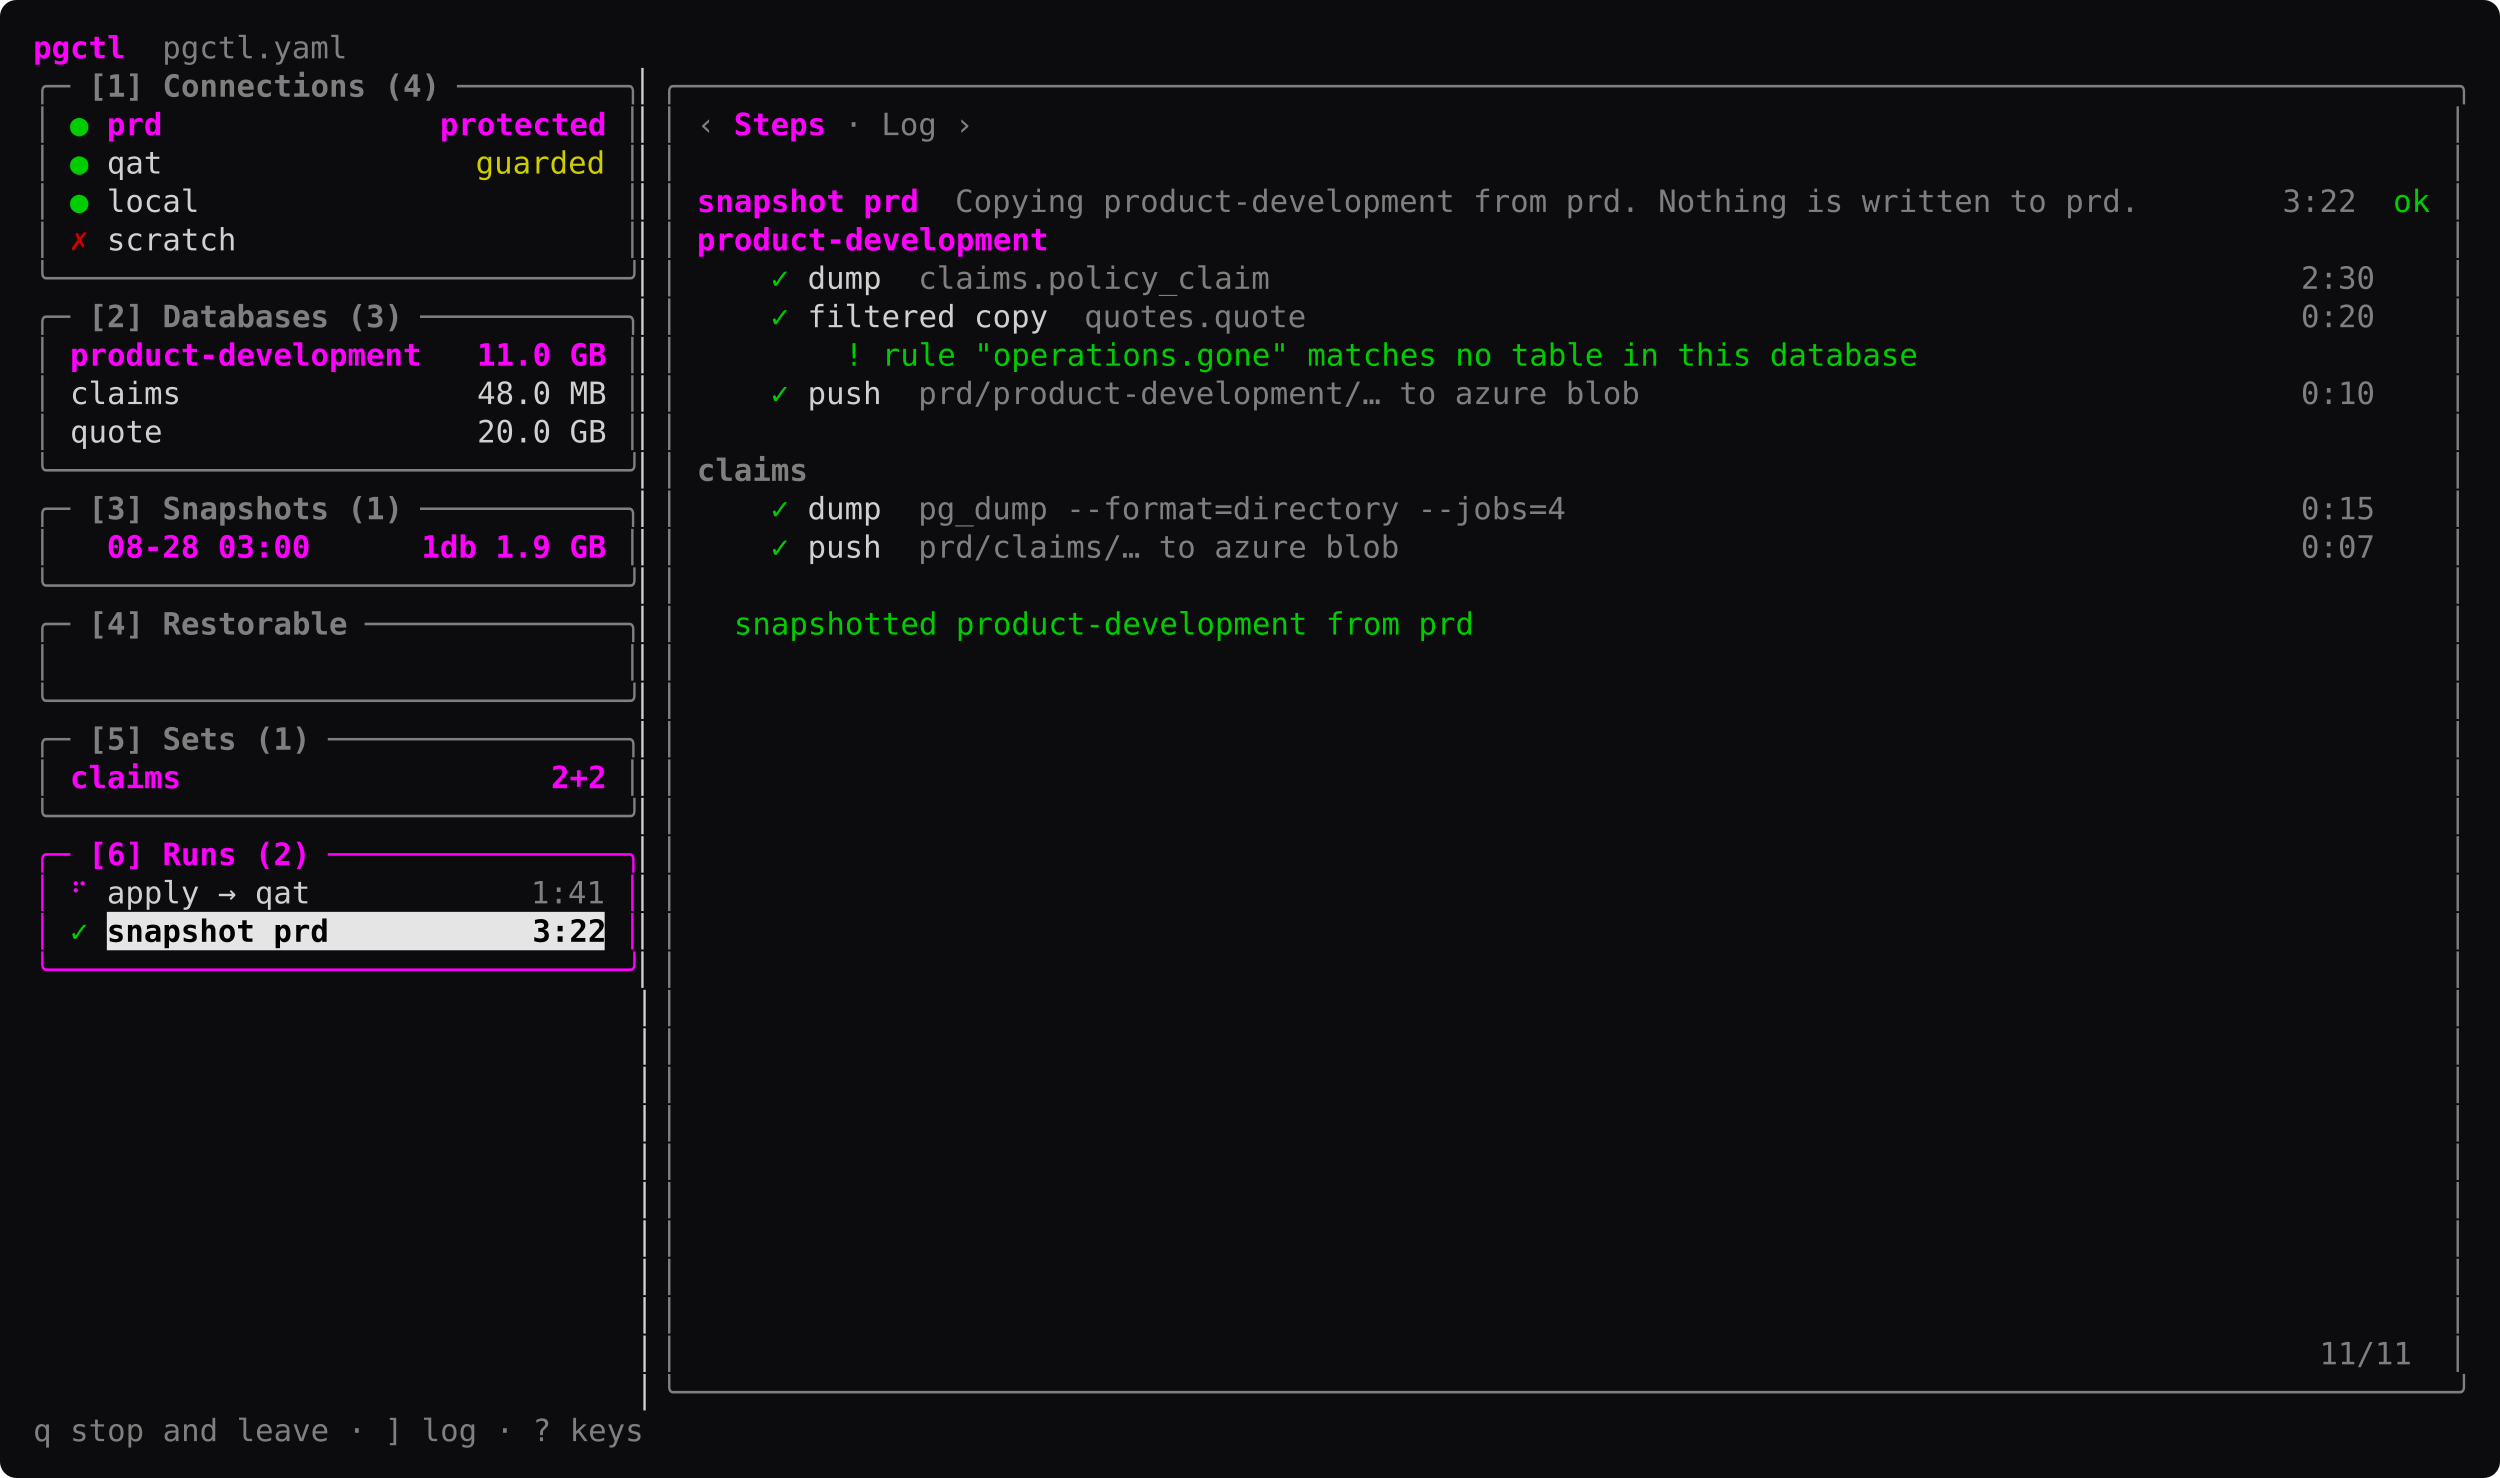
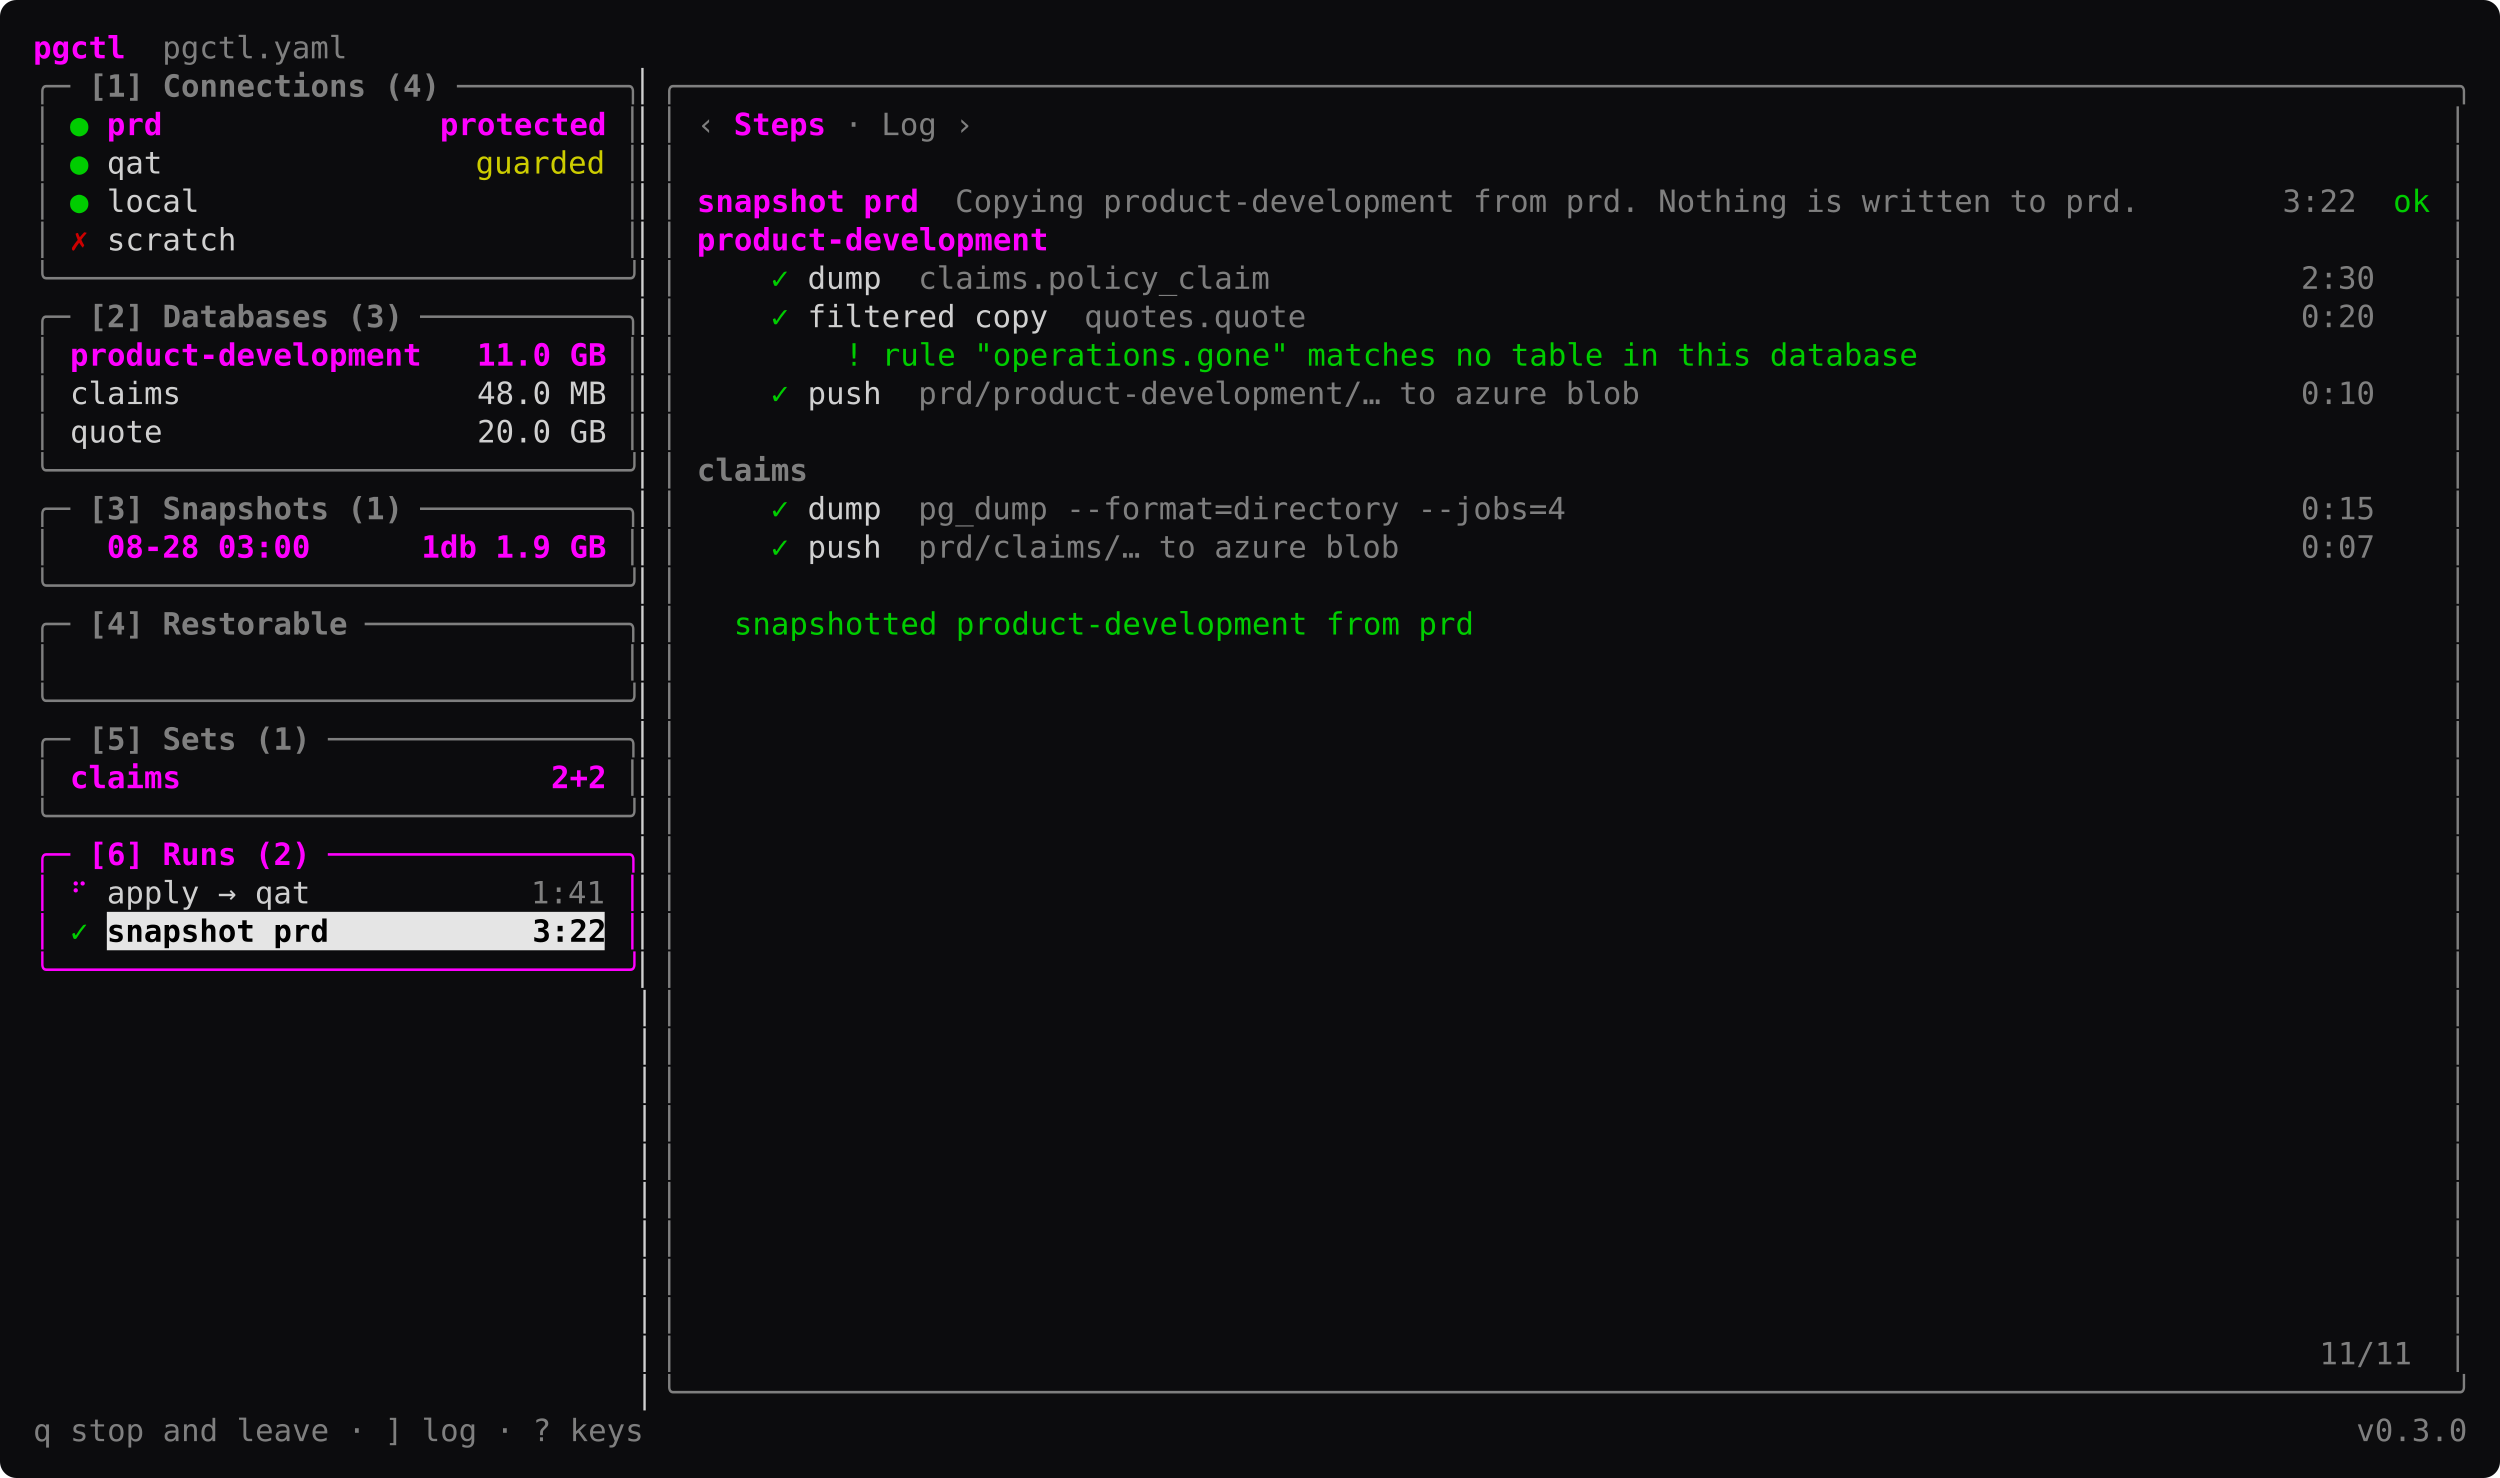
<svg xmlns="http://www.w3.org/2000/svg" width="1057.6" height="625.25" viewBox="0 0 1057.6 625.25" font-family="ui-monospace, 'SF Mono', SFMono-Regular, Menlo, Consolas, 'DejaVu Sans Mono', monospace" font-size="13" role="img">
  <rect width="1057.6" height="625.25" rx="7" fill="#0c0c0e" />
  <rect x="45.2" y="385.75" width="210.6" height="16.25" fill="#e5e5e5" />
  <text x="14" y="24.68" textLength="39" lengthAdjust="spacing" fill="#ff00ff" font-weight="600" xml:space="preserve">pgctl</text>
  <text x="53" y="24.68" textLength="93.6" lengthAdjust="spacing" fill="#7f7f7f" xml:space="preserve">  pgctl.yaml</text>
  <text x="14" y="40.92" textLength="15.6" lengthAdjust="spacing" fill="#7f7f7f" xml:space="preserve">╭─</text>
  <text x="29.6" y="40.92" textLength="156" lengthAdjust="spacing" fill="#7f7f7f" font-weight="600" xml:space="preserve"> [1] Connections (4)</text>
  <text x="193.4" y="40.92" textLength="78" lengthAdjust="spacing" fill="#7f7f7f" xml:space="preserve">─────────╮</text>
  <text x="271.4" y="40.92" textLength="7.8" lengthAdjust="spacing" fill="#d0d0d0" xml:space="preserve">▏</text>
  <text x="279.2" y="40.92" textLength="764.4" lengthAdjust="spacing" fill="#7f7f7f" xml:space="preserve">╭────────────────────────────────────────────────────────────────────────────────────────────────╮</text>
  <text x="14" y="57.17" textLength="7.8" lengthAdjust="spacing" fill="#7f7f7f" xml:space="preserve">│</text>
  <text x="29.6" y="57.17" textLength="7.8" lengthAdjust="spacing" fill="#00cd00" xml:space="preserve">●</text>
  <text x="45.2" y="57.17" textLength="210.6" lengthAdjust="spacing" fill="#ff00ff" font-weight="600" xml:space="preserve">prd               protected</text>
  <text x="263.6" y="57.17" textLength="7.8" lengthAdjust="spacing" fill="#7f7f7f" xml:space="preserve">│</text>
  <text x="271.4" y="57.17" textLength="7.8" lengthAdjust="spacing" fill="#d0d0d0" xml:space="preserve">▏</text>
  <text x="279.2" y="57.17" textLength="7.8" lengthAdjust="spacing" fill="#7f7f7f" xml:space="preserve">│</text>
  <text x="294.8" y="57.17" textLength="7.8" lengthAdjust="spacing" fill="#7f7f7f" xml:space="preserve">‹</text>
  <text x="310.4" y="57.17" textLength="7.8" lengthAdjust="spacing" fill="#ff00ff" font-weight="600" xml:space="preserve">S</text>
  <text x="318.2" y="57.17" textLength="7.8" lengthAdjust="spacing" fill="#ff00ff" font-weight="600" xml:space="preserve">t</text>
  <text x="326" y="57.17" textLength="7.8" lengthAdjust="spacing" fill="#ff00ff" font-weight="600" xml:space="preserve">e</text>
  <text x="333.8" y="57.17" textLength="7.8" lengthAdjust="spacing" fill="#ff00ff" font-weight="600" xml:space="preserve">p</text>
  <text x="341.6" y="57.17" textLength="7.8" lengthAdjust="spacing" fill="#ff00ff" font-weight="600" xml:space="preserve">s</text>
  <text x="357.2" y="57.17" textLength="7.8" lengthAdjust="spacing" fill="#7f7f7f" xml:space="preserve">·</text>
  <text x="365" y="57.17" textLength="31.2" lengthAdjust="spacing" fill="#7f7f7f" xml:space="preserve"> Log</text>
  <text x="404" y="57.17" textLength="7.8" lengthAdjust="spacing" fill="#7f7f7f" xml:space="preserve">›</text>
  <text x="1035.8" y="57.17" textLength="7.8" lengthAdjust="spacing" fill="#7f7f7f" xml:space="preserve">│</text>
  <text x="14" y="73.42" textLength="7.8" lengthAdjust="spacing" fill="#7f7f7f" xml:space="preserve">│</text>
  <text x="29.6" y="73.42" textLength="7.8" lengthAdjust="spacing" fill="#00cd00" xml:space="preserve">●</text>
  <text x="45.2" y="73.42" textLength="23.4" lengthAdjust="spacing" fill="#d0d0d0" xml:space="preserve">qat</text>
  <text x="201.2" y="73.42" textLength="54.6" lengthAdjust="spacing" fill="#cdcd00" xml:space="preserve">guarded</text>
  <text x="263.6" y="73.42" textLength="7.8" lengthAdjust="spacing" fill="#7f7f7f" xml:space="preserve">│</text>
  <text x="271.4" y="73.42" textLength="7.8" lengthAdjust="spacing" fill="#d0d0d0" xml:space="preserve">▏</text>
  <text x="279.2" y="73.42" textLength="7.8" lengthAdjust="spacing" fill="#7f7f7f" xml:space="preserve">│</text>
  <text x="1035.8" y="73.42" textLength="7.8" lengthAdjust="spacing" fill="#7f7f7f" xml:space="preserve">│</text>
  <text x="14" y="89.67" textLength="7.8" lengthAdjust="spacing" fill="#7f7f7f" xml:space="preserve">│</text>
  <text x="29.6" y="89.67" textLength="7.8" lengthAdjust="spacing" fill="#00cd00" xml:space="preserve">●</text>
  <text x="45.2" y="89.67" textLength="39" lengthAdjust="spacing" fill="#d0d0d0" xml:space="preserve">local</text>
  <text x="263.6" y="89.67" textLength="7.8" lengthAdjust="spacing" fill="#7f7f7f" xml:space="preserve">│</text>
  <text x="271.4" y="89.67" textLength="7.8" lengthAdjust="spacing" fill="#d0d0d0" xml:space="preserve">▏</text>
  <text x="279.2" y="89.67" textLength="7.8" lengthAdjust="spacing" fill="#7f7f7f" xml:space="preserve">│</text>
  <text x="294.8" y="89.67" textLength="93.6" lengthAdjust="spacing" fill="#ff00ff" font-weight="600" xml:space="preserve">snapshot prd</text>
  <text x="388.4" y="89.67" textLength="514.8" lengthAdjust="spacing" fill="#7f7f7f" xml:space="preserve">  Copying product-development from prd. Nothing is written to prd.</text>
  <text x="965.6" y="89.67" textLength="31.2" lengthAdjust="spacing" fill="#7f7f7f" xml:space="preserve">3:22</text>
  <text x="1012.4" y="89.67" textLength="15.6" lengthAdjust="spacing" fill="#00cd00" xml:space="preserve">ok</text>
  <text x="1035.8" y="89.67" textLength="7.8" lengthAdjust="spacing" fill="#7f7f7f" xml:space="preserve">│</text>
  <text x="14" y="105.92" textLength="7.8" lengthAdjust="spacing" fill="#7f7f7f" xml:space="preserve">│</text>
  <text x="29.6" y="105.92" textLength="7.8" lengthAdjust="spacing" fill="#cd0000" font-weight="600" xml:space="preserve">✗</text>
  <text x="45.2" y="105.92" textLength="54.6" lengthAdjust="spacing" fill="#d0d0d0" xml:space="preserve">scratch</text>
  <text x="263.6" y="105.92" textLength="7.8" lengthAdjust="spacing" fill="#7f7f7f" xml:space="preserve">│</text>
  <text x="271.4" y="105.92" textLength="7.8" lengthAdjust="spacing" fill="#d0d0d0" xml:space="preserve">▏</text>
  <text x="279.2" y="105.92" textLength="7.8" lengthAdjust="spacing" fill="#7f7f7f" xml:space="preserve">│</text>
  <text x="294.8" y="105.92" textLength="148.2" lengthAdjust="spacing" fill="#ff00ff" font-weight="600" xml:space="preserve">product-development</text>
  <text x="1035.8" y="105.92" textLength="7.8" lengthAdjust="spacing" fill="#7f7f7f" xml:space="preserve">│</text>
  <text x="14" y="122.17" textLength="257.4" lengthAdjust="spacing" fill="#7f7f7f" xml:space="preserve">╰───────────────────────────────╯</text>
  <text x="271.4" y="122.17" textLength="7.8" lengthAdjust="spacing" fill="#d0d0d0" xml:space="preserve">▏</text>
  <text x="279.2" y="122.17" textLength="7.8" lengthAdjust="spacing" fill="#7f7f7f" xml:space="preserve">│</text>
  <text x="326" y="122.17" textLength="7.8" lengthAdjust="spacing" fill="#00cd00" xml:space="preserve">✓</text>
  <text x="333.8" y="122.17" textLength="39" lengthAdjust="spacing" fill="#d0d0d0" xml:space="preserve"> dump</text>
  <text x="372.8" y="122.17" textLength="163.8" lengthAdjust="spacing" fill="#7f7f7f" xml:space="preserve">  claims.policy_claim</text>
  <text x="973.4" y="122.17" textLength="31.2" lengthAdjust="spacing" fill="#7f7f7f" xml:space="preserve">2:30</text>
  <text x="1035.8" y="122.17" textLength="7.8" lengthAdjust="spacing" fill="#7f7f7f" xml:space="preserve">│</text>
  <text x="14" y="138.43" textLength="15.6" lengthAdjust="spacing" fill="#7f7f7f" xml:space="preserve">╭─</text>
  <text x="29.6" y="138.43" textLength="140.4" lengthAdjust="spacing" fill="#7f7f7f" font-weight="600" xml:space="preserve"> [2] Databases (3)</text>
  <text x="177.8" y="138.43" textLength="93.6" lengthAdjust="spacing" fill="#7f7f7f" xml:space="preserve">───────────╮</text>
  <text x="271.4" y="138.43" textLength="7.8" lengthAdjust="spacing" fill="#d0d0d0" xml:space="preserve">▏</text>
  <text x="279.2" y="138.43" textLength="7.8" lengthAdjust="spacing" fill="#7f7f7f" xml:space="preserve">│</text>
  <text x="326" y="138.43" textLength="7.8" lengthAdjust="spacing" fill="#00cd00" xml:space="preserve">✓</text>
  <text x="333.8" y="138.43" textLength="109.2" lengthAdjust="spacing" fill="#d0d0d0" xml:space="preserve"> filtered copy</text>
  <text x="443" y="138.43" textLength="109.2" lengthAdjust="spacing" fill="#7f7f7f" xml:space="preserve">  quotes.quote</text>
  <text x="973.4" y="138.43" textLength="31.2" lengthAdjust="spacing" fill="#7f7f7f" xml:space="preserve">0:20</text>
  <text x="1035.8" y="138.43" textLength="7.8" lengthAdjust="spacing" fill="#7f7f7f" xml:space="preserve">│</text>
  <text x="14" y="154.68" textLength="7.8" lengthAdjust="spacing" fill="#7f7f7f" xml:space="preserve">│</text>
  <text x="29.6" y="154.68" textLength="226.2" lengthAdjust="spacing" fill="#ff00ff" font-weight="600" xml:space="preserve">product-development   11.0 GB</text>
  <text x="263.6" y="154.68" textLength="7.8" lengthAdjust="spacing" fill="#7f7f7f" xml:space="preserve">│</text>
  <text x="271.4" y="154.68" textLength="7.8" lengthAdjust="spacing" fill="#d0d0d0" xml:space="preserve">▏</text>
  <text x="279.2" y="154.68" textLength="7.8" lengthAdjust="spacing" fill="#7f7f7f" xml:space="preserve">│</text>
  <text x="310.4" y="154.68" textLength="499.2" lengthAdjust="spacing" fill="#00cd00" xml:space="preserve">      ! rule "operations.gone" matches no table in this database</text>
  <text x="1035.8" y="154.68" textLength="7.8" lengthAdjust="spacing" fill="#7f7f7f" xml:space="preserve">│</text>
  <text x="14" y="170.93" textLength="7.8" lengthAdjust="spacing" fill="#7f7f7f" xml:space="preserve">│</text>
  <text x="21.8" y="170.93" textLength="234" lengthAdjust="spacing" fill="#d0d0d0" xml:space="preserve"> claims                48.0 MB</text>
  <text x="263.6" y="170.93" textLength="7.8" lengthAdjust="spacing" fill="#7f7f7f" xml:space="preserve">│</text>
  <text x="271.4" y="170.93" textLength="7.8" lengthAdjust="spacing" fill="#d0d0d0" xml:space="preserve">▏</text>
  <text x="279.2" y="170.93" textLength="7.8" lengthAdjust="spacing" fill="#7f7f7f" xml:space="preserve">│</text>
  <text x="326" y="170.93" textLength="7.8" lengthAdjust="spacing" fill="#00cd00" xml:space="preserve">✓</text>
  <text x="333.8" y="170.93" textLength="39" lengthAdjust="spacing" fill="#d0d0d0" xml:space="preserve"> push</text>
  <text x="372.8" y="170.93" textLength="319.8" lengthAdjust="spacing" fill="#7f7f7f" xml:space="preserve">  prd/product-development/… to azure blob</text>
  <text x="973.4" y="170.93" textLength="31.2" lengthAdjust="spacing" fill="#7f7f7f" xml:space="preserve">0:10</text>
  <text x="1035.8" y="170.93" textLength="7.8" lengthAdjust="spacing" fill="#7f7f7f" xml:space="preserve">│</text>
  <text x="14" y="187.18" textLength="7.8" lengthAdjust="spacing" fill="#7f7f7f" xml:space="preserve">│</text>
  <text x="21.8" y="187.18" textLength="234" lengthAdjust="spacing" fill="#d0d0d0" xml:space="preserve"> quote                 20.0 GB</text>
  <text x="263.6" y="187.18" textLength="7.8" lengthAdjust="spacing" fill="#7f7f7f" xml:space="preserve">│</text>
  <text x="271.4" y="187.18" textLength="7.8" lengthAdjust="spacing" fill="#d0d0d0" xml:space="preserve">▏</text>
  <text x="279.2" y="187.18" textLength="7.8" lengthAdjust="spacing" fill="#7f7f7f" xml:space="preserve">│</text>
  <text x="1035.8" y="187.18" textLength="7.8" lengthAdjust="spacing" fill="#7f7f7f" xml:space="preserve">│</text>
  <text x="14" y="203.43" textLength="257.4" lengthAdjust="spacing" fill="#7f7f7f" xml:space="preserve">╰───────────────────────────────╯</text>
  <text x="271.4" y="203.43" textLength="7.8" lengthAdjust="spacing" fill="#d0d0d0" xml:space="preserve">▏</text>
  <text x="279.2" y="203.43" textLength="7.8" lengthAdjust="spacing" fill="#7f7f7f" xml:space="preserve">│</text>
  <text x="294.8" y="203.43" textLength="46.8" lengthAdjust="spacing" fill="#7f7f7f" font-weight="600" xml:space="preserve">claims</text>
  <text x="1035.8" y="203.43" textLength="7.8" lengthAdjust="spacing" fill="#7f7f7f" xml:space="preserve">│</text>
  <text x="14" y="219.68" textLength="15.6" lengthAdjust="spacing" fill="#7f7f7f" xml:space="preserve">╭─</text>
  <text x="29.6" y="219.68" textLength="140.4" lengthAdjust="spacing" fill="#7f7f7f" font-weight="600" xml:space="preserve"> [3] Snapshots (1)</text>
  <text x="177.8" y="219.68" textLength="93.6" lengthAdjust="spacing" fill="#7f7f7f" xml:space="preserve">───────────╮</text>
  <text x="271.4" y="219.68" textLength="7.8" lengthAdjust="spacing" fill="#d0d0d0" xml:space="preserve">▏</text>
  <text x="279.2" y="219.68" textLength="7.8" lengthAdjust="spacing" fill="#7f7f7f" xml:space="preserve">│</text>
  <text x="326" y="219.68" textLength="7.8" lengthAdjust="spacing" fill="#00cd00" xml:space="preserve">✓</text>
  <text x="333.8" y="219.68" textLength="39" lengthAdjust="spacing" fill="#d0d0d0" xml:space="preserve"> dump</text>
  <text x="372.8" y="219.68" textLength="288.6" lengthAdjust="spacing" fill="#7f7f7f" xml:space="preserve">  pg_dump --format=directory --jobs=4</text>
  <text x="973.4" y="219.68" textLength="31.2" lengthAdjust="spacing" fill="#7f7f7f" xml:space="preserve">0:15</text>
  <text x="1035.8" y="219.68" textLength="7.8" lengthAdjust="spacing" fill="#7f7f7f" xml:space="preserve">│</text>
  <text x="14" y="235.93" textLength="7.8" lengthAdjust="spacing" fill="#7f7f7f" xml:space="preserve">│</text>
  <text x="45.2" y="235.93" textLength="210.6" lengthAdjust="spacing" fill="#ff00ff" font-weight="600" xml:space="preserve">08-28 03:00      1db 1.9 GB</text>
  <text x="263.6" y="235.93" textLength="7.8" lengthAdjust="spacing" fill="#7f7f7f" xml:space="preserve">│</text>
  <text x="271.4" y="235.93" textLength="7.8" lengthAdjust="spacing" fill="#d0d0d0" xml:space="preserve">▏</text>
  <text x="279.2" y="235.93" textLength="7.8" lengthAdjust="spacing" fill="#7f7f7f" xml:space="preserve">│</text>
  <text x="326" y="235.93" textLength="7.8" lengthAdjust="spacing" fill="#00cd00" xml:space="preserve">✓</text>
  <text x="333.8" y="235.93" textLength="39" lengthAdjust="spacing" fill="#d0d0d0" xml:space="preserve"> push</text>
  <text x="372.8" y="235.93" textLength="218.4" lengthAdjust="spacing" fill="#7f7f7f" xml:space="preserve">  prd/claims/… to azure blob</text>
  <text x="973.4" y="235.93" textLength="31.2" lengthAdjust="spacing" fill="#7f7f7f" xml:space="preserve">0:07</text>
  <text x="1035.8" y="235.93" textLength="7.8" lengthAdjust="spacing" fill="#7f7f7f" xml:space="preserve">│</text>
  <text x="14" y="252.18" textLength="257.4" lengthAdjust="spacing" fill="#7f7f7f" xml:space="preserve">╰───────────────────────────────╯</text>
  <text x="271.4" y="252.18" textLength="7.8" lengthAdjust="spacing" fill="#d0d0d0" xml:space="preserve">▏</text>
  <text x="279.2" y="252.18" textLength="7.8" lengthAdjust="spacing" fill="#7f7f7f" xml:space="preserve">│</text>
  <text x="1035.8" y="252.18" textLength="7.8" lengthAdjust="spacing" fill="#7f7f7f" xml:space="preserve">│</text>
  <text x="14" y="268.43" textLength="15.6" lengthAdjust="spacing" fill="#7f7f7f" xml:space="preserve">╭─</text>
  <text x="29.6" y="268.43" textLength="117" lengthAdjust="spacing" fill="#7f7f7f" font-weight="600" xml:space="preserve"> [4] Restorable</text>
  <text x="154.4" y="268.43" textLength="117" lengthAdjust="spacing" fill="#7f7f7f" xml:space="preserve">──────────────╮</text>
  <text x="271.4" y="268.43" textLength="7.8" lengthAdjust="spacing" fill="#d0d0d0" xml:space="preserve">▏</text>
  <text x="279.2" y="268.43" textLength="7.8" lengthAdjust="spacing" fill="#7f7f7f" xml:space="preserve">│</text>
  <text x="294.8" y="268.43" textLength="327.6" lengthAdjust="spacing" fill="#00cd00" xml:space="preserve">  snapshotted product-development from prd</text>
  <text x="1035.8" y="268.43" textLength="7.8" lengthAdjust="spacing" fill="#7f7f7f" xml:space="preserve">│</text>
  <text x="14" y="284.68" textLength="7.8" lengthAdjust="spacing" fill="#7f7f7f" xml:space="preserve">│</text>
  <text x="263.6" y="284.68" textLength="7.8" lengthAdjust="spacing" fill="#7f7f7f" xml:space="preserve">│</text>
  <text x="271.4" y="284.68" textLength="7.8" lengthAdjust="spacing" fill="#d0d0d0" xml:space="preserve">▏</text>
  <text x="279.2" y="284.68" textLength="7.8" lengthAdjust="spacing" fill="#7f7f7f" xml:space="preserve">│</text>
  <text x="1035.8" y="284.68" textLength="7.8" lengthAdjust="spacing" fill="#7f7f7f" xml:space="preserve">│</text>
  <text x="14" y="300.93" textLength="257.4" lengthAdjust="spacing" fill="#7f7f7f" xml:space="preserve">╰───────────────────────────────╯</text>
  <text x="271.4" y="300.93" textLength="7.8" lengthAdjust="spacing" fill="#d0d0d0" xml:space="preserve">▏</text>
  <text x="279.2" y="300.93" textLength="7.8" lengthAdjust="spacing" fill="#7f7f7f" xml:space="preserve">│</text>
  <text x="1035.8" y="300.93" textLength="7.8" lengthAdjust="spacing" fill="#7f7f7f" xml:space="preserve">│</text>
  <text x="14" y="317.18" textLength="15.6" lengthAdjust="spacing" fill="#7f7f7f" xml:space="preserve">╭─</text>
  <text x="29.6" y="317.18" textLength="101.4" lengthAdjust="spacing" fill="#7f7f7f" font-weight="600" xml:space="preserve"> [5] Sets (1)</text>
  <text x="138.8" y="317.18" textLength="132.6" lengthAdjust="spacing" fill="#7f7f7f" xml:space="preserve">────────────────╮</text>
  <text x="271.4" y="317.18" textLength="7.8" lengthAdjust="spacing" fill="#d0d0d0" xml:space="preserve">▏</text>
  <text x="279.2" y="317.18" textLength="7.8" lengthAdjust="spacing" fill="#7f7f7f" xml:space="preserve">│</text>
  <text x="1035.8" y="317.18" textLength="7.8" lengthAdjust="spacing" fill="#7f7f7f" xml:space="preserve">│</text>
  <text x="14" y="333.43" textLength="7.8" lengthAdjust="spacing" fill="#7f7f7f" xml:space="preserve">│</text>
  <text x="29.6" y="333.43" textLength="226.2" lengthAdjust="spacing" fill="#ff00ff" font-weight="600" xml:space="preserve">claims                    2+2</text>
  <text x="263.6" y="333.43" textLength="7.8" lengthAdjust="spacing" fill="#7f7f7f" xml:space="preserve">│</text>
  <text x="271.4" y="333.43" textLength="7.8" lengthAdjust="spacing" fill="#d0d0d0" xml:space="preserve">▏</text>
  <text x="279.2" y="333.43" textLength="7.8" lengthAdjust="spacing" fill="#7f7f7f" xml:space="preserve">│</text>
  <text x="1035.8" y="333.43" textLength="7.8" lengthAdjust="spacing" fill="#7f7f7f" xml:space="preserve">│</text>
  <text x="14" y="349.68" textLength="257.4" lengthAdjust="spacing" fill="#7f7f7f" xml:space="preserve">╰───────────────────────────────╯</text>
  <text x="271.4" y="349.68" textLength="7.8" lengthAdjust="spacing" fill="#d0d0d0" xml:space="preserve">▏</text>
  <text x="279.2" y="349.68" textLength="7.8" lengthAdjust="spacing" fill="#7f7f7f" xml:space="preserve">│</text>
  <text x="1035.8" y="349.68" textLength="7.8" lengthAdjust="spacing" fill="#7f7f7f" xml:space="preserve">│</text>
  <text x="14" y="365.93" textLength="15.6" lengthAdjust="spacing" fill="#ff00ff" xml:space="preserve">╭─</text>
  <text x="29.6" y="365.93" textLength="101.4" lengthAdjust="spacing" fill="#ff00ff" font-weight="600" xml:space="preserve"> [6] Runs (2)</text>
  <text x="138.8" y="365.93" textLength="132.6" lengthAdjust="spacing" fill="#ff00ff" xml:space="preserve">────────────────╮</text>
  <text x="271.4" y="365.93" textLength="7.8" lengthAdjust="spacing" fill="#d0d0d0" xml:space="preserve">▏</text>
  <text x="279.2" y="365.93" textLength="7.8" lengthAdjust="spacing" fill="#7f7f7f" xml:space="preserve">│</text>
  <text x="1035.8" y="365.93" textLength="7.8" lengthAdjust="spacing" fill="#7f7f7f" xml:space="preserve">│</text>
  <text x="14" y="382.18" textLength="7.8" lengthAdjust="spacing" fill="#ff00ff" xml:space="preserve">│</text>
  <text x="29.6" y="382.18" textLength="7.8" lengthAdjust="spacing" fill="#ff00ff" xml:space="preserve">⠋</text>
  <text x="45.2" y="382.18" textLength="85.8" lengthAdjust="spacing" fill="#d0d0d0" xml:space="preserve">apply → qat</text>
  <text x="224.6" y="382.18" textLength="31.2" lengthAdjust="spacing" fill="#7f7f7f" xml:space="preserve">1:41</text>
  <text x="263.6" y="382.18" textLength="7.8" lengthAdjust="spacing" fill="#ff00ff" xml:space="preserve">│</text>
  <text x="271.4" y="382.18" textLength="7.8" lengthAdjust="spacing" fill="#d0d0d0" xml:space="preserve">▏</text>
  <text x="279.2" y="382.18" textLength="7.8" lengthAdjust="spacing" fill="#7f7f7f" xml:space="preserve">│</text>
  <text x="1035.8" y="382.18" textLength="7.8" lengthAdjust="spacing" fill="#7f7f7f" xml:space="preserve">│</text>
  <text x="14" y="398.43" textLength="7.8" lengthAdjust="spacing" fill="#ff00ff" xml:space="preserve">│</text>
  <text x="29.6" y="398.43" textLength="7.8" lengthAdjust="spacing" fill="#00cd00" xml:space="preserve">✓</text>
  <text x="45.2" y="398.43" textLength="210.6" lengthAdjust="spacing" fill="#000000" font-weight="600" xml:space="preserve">snapshot prd           3:22</text>
  <text x="263.6" y="398.43" textLength="7.8" lengthAdjust="spacing" fill="#ff00ff" xml:space="preserve">│</text>
  <text x="271.4" y="398.43" textLength="7.8" lengthAdjust="spacing" fill="#d0d0d0" xml:space="preserve">▏</text>
  <text x="279.2" y="398.43" textLength="7.8" lengthAdjust="spacing" fill="#7f7f7f" xml:space="preserve">│</text>
  <text x="1035.8" y="398.43" textLength="7.8" lengthAdjust="spacing" fill="#7f7f7f" xml:space="preserve">│</text>
  <text x="14" y="414.68" textLength="257.4" lengthAdjust="spacing" fill="#ff00ff" xml:space="preserve">╰───────────────────────────────╯</text>
  <text x="271.4" y="414.68" textLength="7.8" lengthAdjust="spacing" fill="#d0d0d0" xml:space="preserve">▏</text>
  <text x="279.2" y="414.68" textLength="7.8" lengthAdjust="spacing" fill="#7f7f7f" xml:space="preserve">│</text>
  <text x="1035.8" y="414.68" textLength="7.8" lengthAdjust="spacing" fill="#7f7f7f" xml:space="preserve">│</text>
  <text x="14" y="430.93" textLength="265.2" lengthAdjust="spacing" fill="#d0d0d0" xml:space="preserve">                                 ▏</text>
  <text x="279.2" y="430.93" textLength="7.8" lengthAdjust="spacing" fill="#7f7f7f" xml:space="preserve">│</text>
  <text x="1035.8" y="430.93" textLength="7.8" lengthAdjust="spacing" fill="#7f7f7f" xml:space="preserve">│</text>
  <text x="14" y="447.18" textLength="265.2" lengthAdjust="spacing" fill="#d0d0d0" xml:space="preserve">                                 ▏</text>
  <text x="279.2" y="447.18" textLength="7.8" lengthAdjust="spacing" fill="#7f7f7f" xml:space="preserve">│</text>
  <text x="1035.8" y="447.18" textLength="7.8" lengthAdjust="spacing" fill="#7f7f7f" xml:space="preserve">│</text>
  <text x="14" y="463.43" textLength="265.2" lengthAdjust="spacing" fill="#d0d0d0" xml:space="preserve">                                 ▏</text>
  <text x="279.2" y="463.43" textLength="7.8" lengthAdjust="spacing" fill="#7f7f7f" xml:space="preserve">│</text>
  <text x="1035.8" y="463.43" textLength="7.8" lengthAdjust="spacing" fill="#7f7f7f" xml:space="preserve">│</text>
  <text x="14" y="479.68" textLength="265.2" lengthAdjust="spacing" fill="#d0d0d0" xml:space="preserve">                                 ▏</text>
  <text x="279.2" y="479.68" textLength="7.8" lengthAdjust="spacing" fill="#7f7f7f" xml:space="preserve">│</text>
  <text x="1035.8" y="479.68" textLength="7.8" lengthAdjust="spacing" fill="#7f7f7f" xml:space="preserve">│</text>
  <text x="14" y="495.93" textLength="265.2" lengthAdjust="spacing" fill="#d0d0d0" xml:space="preserve">                                 ▏</text>
  <text x="279.2" y="495.93" textLength="7.8" lengthAdjust="spacing" fill="#7f7f7f" xml:space="preserve">│</text>
  <text x="1035.8" y="495.93" textLength="7.8" lengthAdjust="spacing" fill="#7f7f7f" xml:space="preserve">│</text>
  <text x="14" y="512.17" textLength="265.2" lengthAdjust="spacing" fill="#d0d0d0" xml:space="preserve">                                 ▏</text>
  <text x="279.2" y="512.17" textLength="7.8" lengthAdjust="spacing" fill="#7f7f7f" xml:space="preserve">│</text>
  <text x="1035.8" y="512.17" textLength="7.8" lengthAdjust="spacing" fill="#7f7f7f" xml:space="preserve">│</text>
  <text x="14" y="528.42" textLength="265.2" lengthAdjust="spacing" fill="#d0d0d0" xml:space="preserve">                                 ▏</text>
  <text x="279.2" y="528.42" textLength="7.8" lengthAdjust="spacing" fill="#7f7f7f" xml:space="preserve">│</text>
  <text x="1035.8" y="528.42" textLength="7.8" lengthAdjust="spacing" fill="#7f7f7f" xml:space="preserve">│</text>
  <text x="14" y="544.67" textLength="265.2" lengthAdjust="spacing" fill="#d0d0d0" xml:space="preserve">                                 ▏</text>
  <text x="279.2" y="544.67" textLength="7.8" lengthAdjust="spacing" fill="#7f7f7f" xml:space="preserve">│</text>
  <text x="1035.8" y="544.67" textLength="7.8" lengthAdjust="spacing" fill="#7f7f7f" xml:space="preserve">│</text>
  <text x="14" y="560.92" textLength="265.2" lengthAdjust="spacing" fill="#d0d0d0" xml:space="preserve">                                 ▏</text>
  <text x="279.2" y="560.92" textLength="7.8" lengthAdjust="spacing" fill="#7f7f7f" xml:space="preserve">│</text>
  <text x="1035.8" y="560.92" textLength="7.8" lengthAdjust="spacing" fill="#7f7f7f" xml:space="preserve">│</text>
  <text x="14" y="577.17" textLength="265.2" lengthAdjust="spacing" fill="#d0d0d0" xml:space="preserve">                                 ▏</text>
  <text x="279.2" y="577.17" textLength="7.8" lengthAdjust="spacing" fill="#7f7f7f" xml:space="preserve">│</text>
  <text x="981.2" y="577.17" textLength="39" lengthAdjust="spacing" fill="#7f7f7f" xml:space="preserve">11/11</text>
  <text x="1035.8" y="577.17" textLength="7.8" lengthAdjust="spacing" fill="#7f7f7f" xml:space="preserve">│</text>
  <text x="14" y="593.42" textLength="265.2" lengthAdjust="spacing" fill="#d0d0d0" xml:space="preserve">                                 ▏</text>
  <text x="279.2" y="593.42" textLength="764.4" lengthAdjust="spacing" fill="#7f7f7f" xml:space="preserve">╰────────────────────────────────────────────────────────────────────────────────────────────────╯</text>
  <text x="14" y="609.67" textLength="257.4" lengthAdjust="spacing" fill="#7f7f7f" xml:space="preserve">q stop and leave · ] log · ? keys</text>
+   <text x="996.8" y="609.67" textLength="46.8" lengthAdjust="spacing" fill="#7f7f7f" xml:space="preserve">v0.3.0</text>
</svg>
